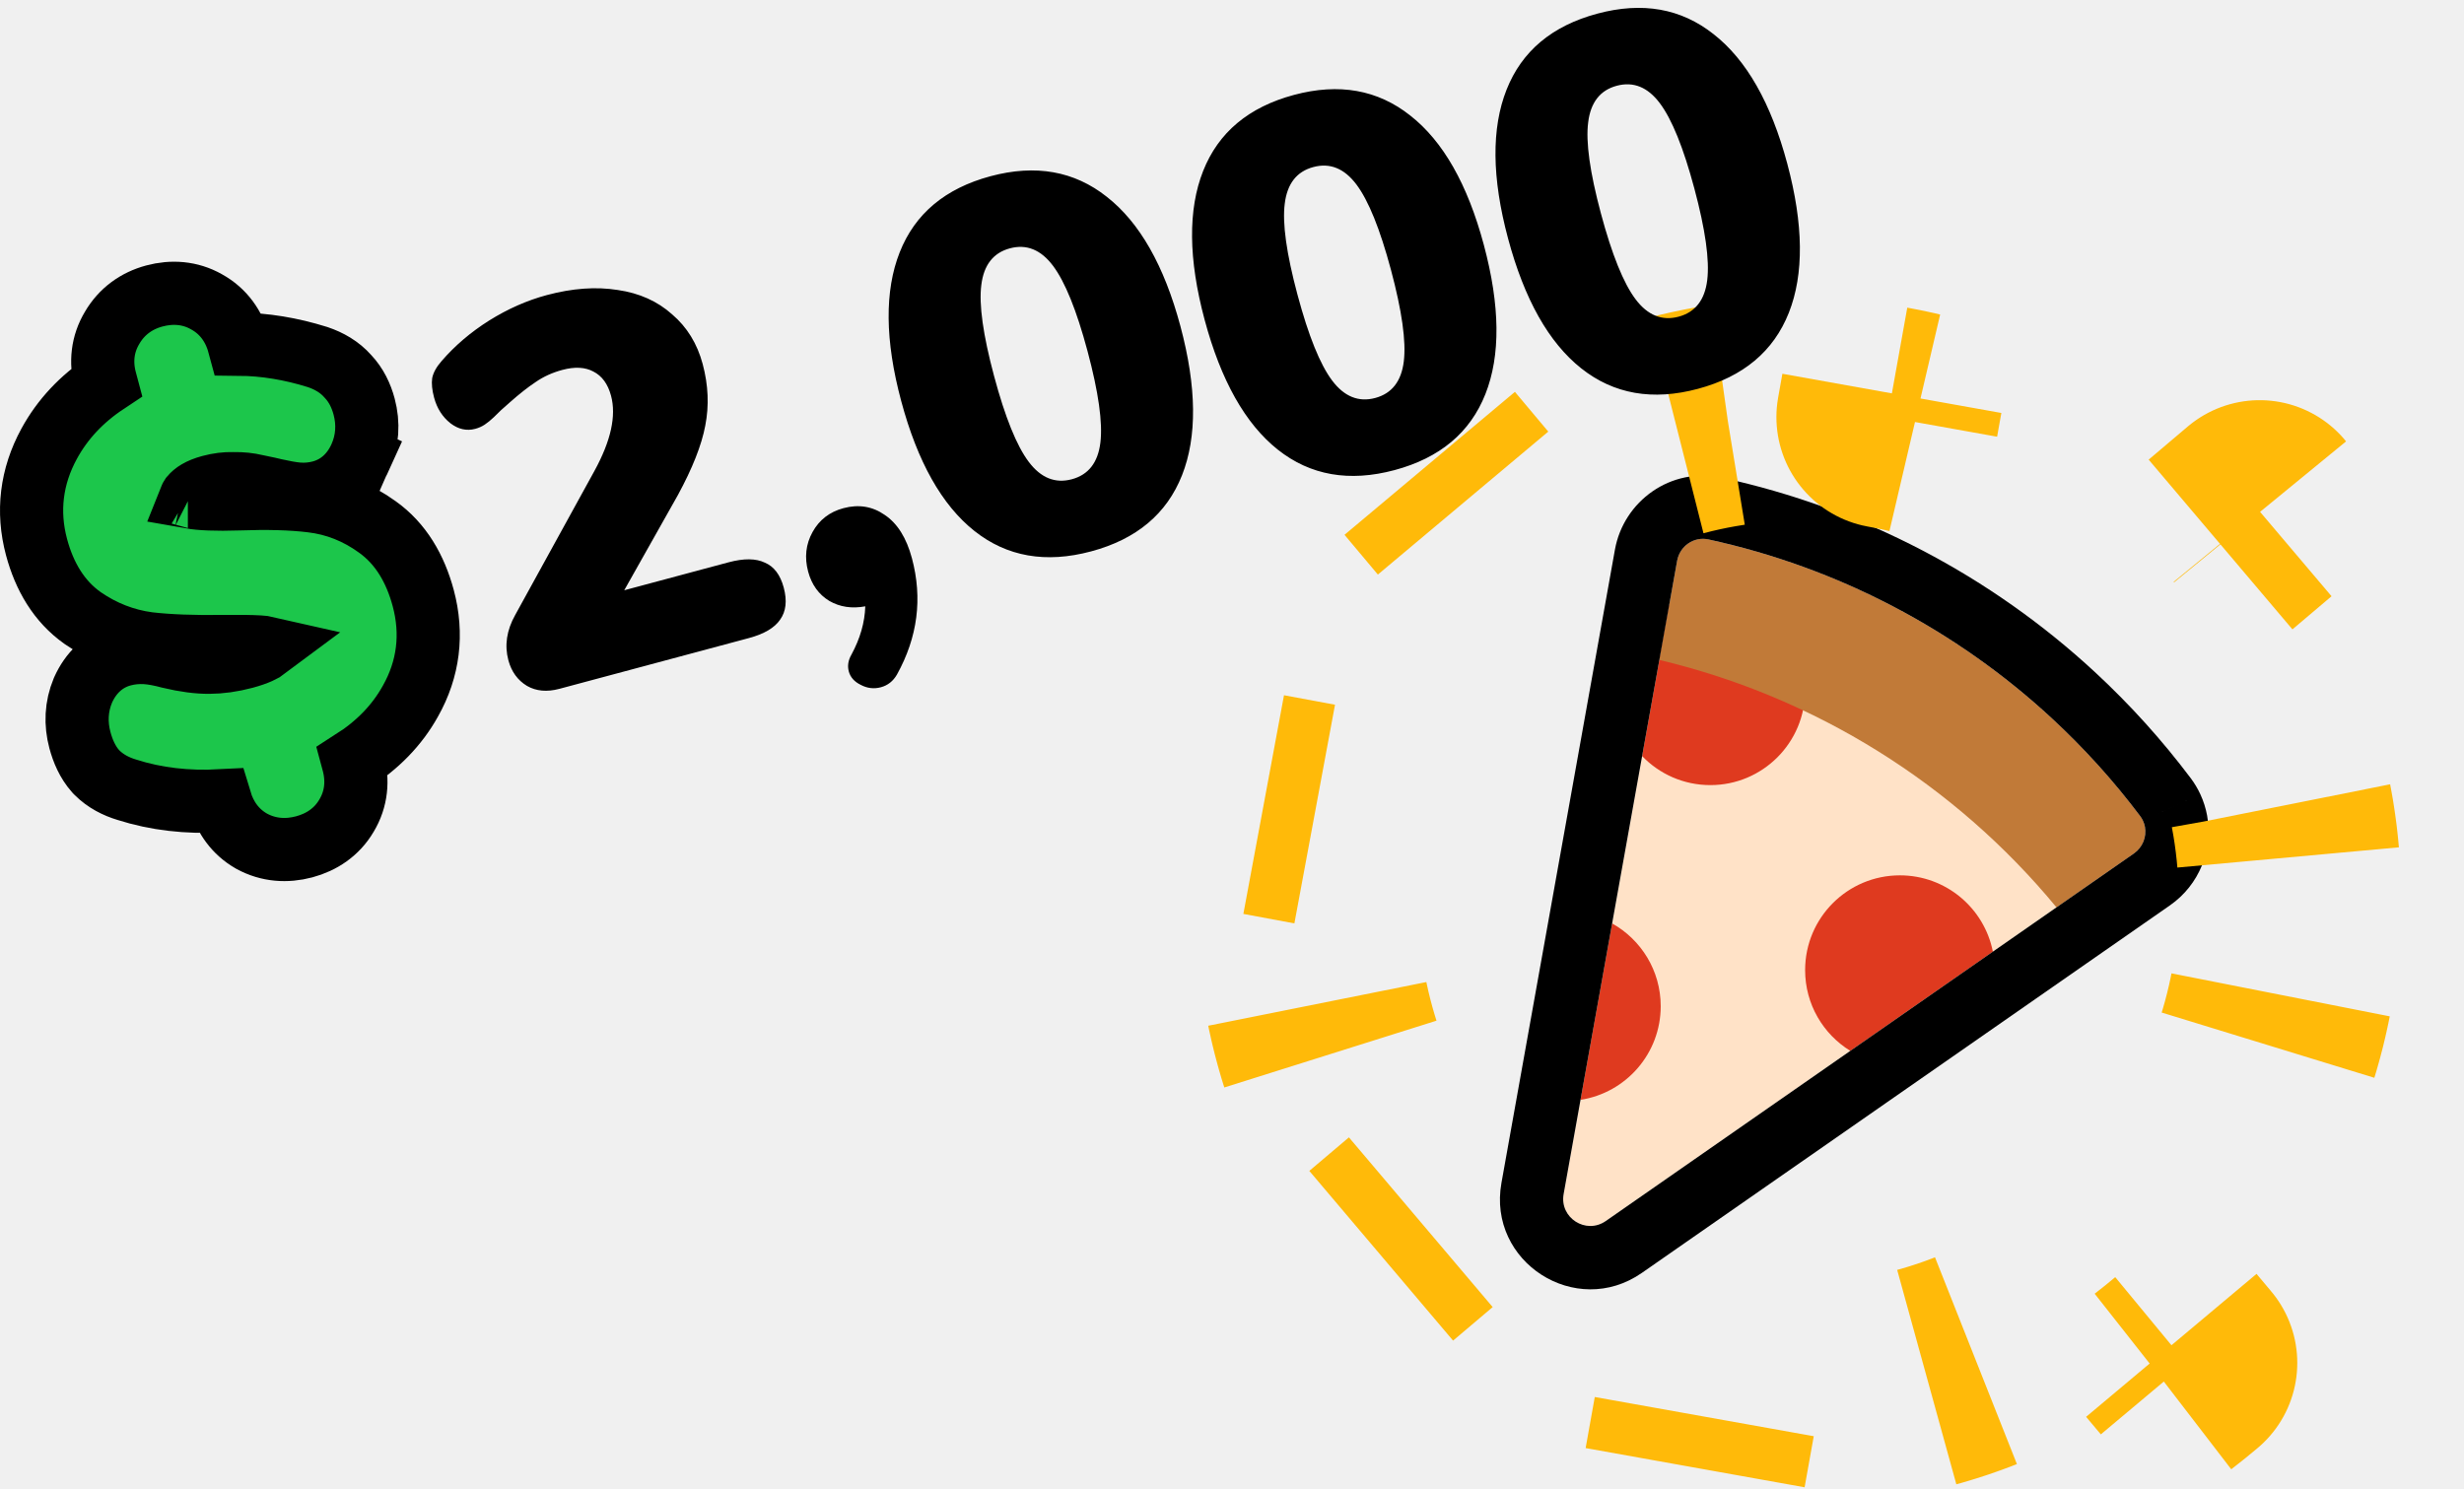
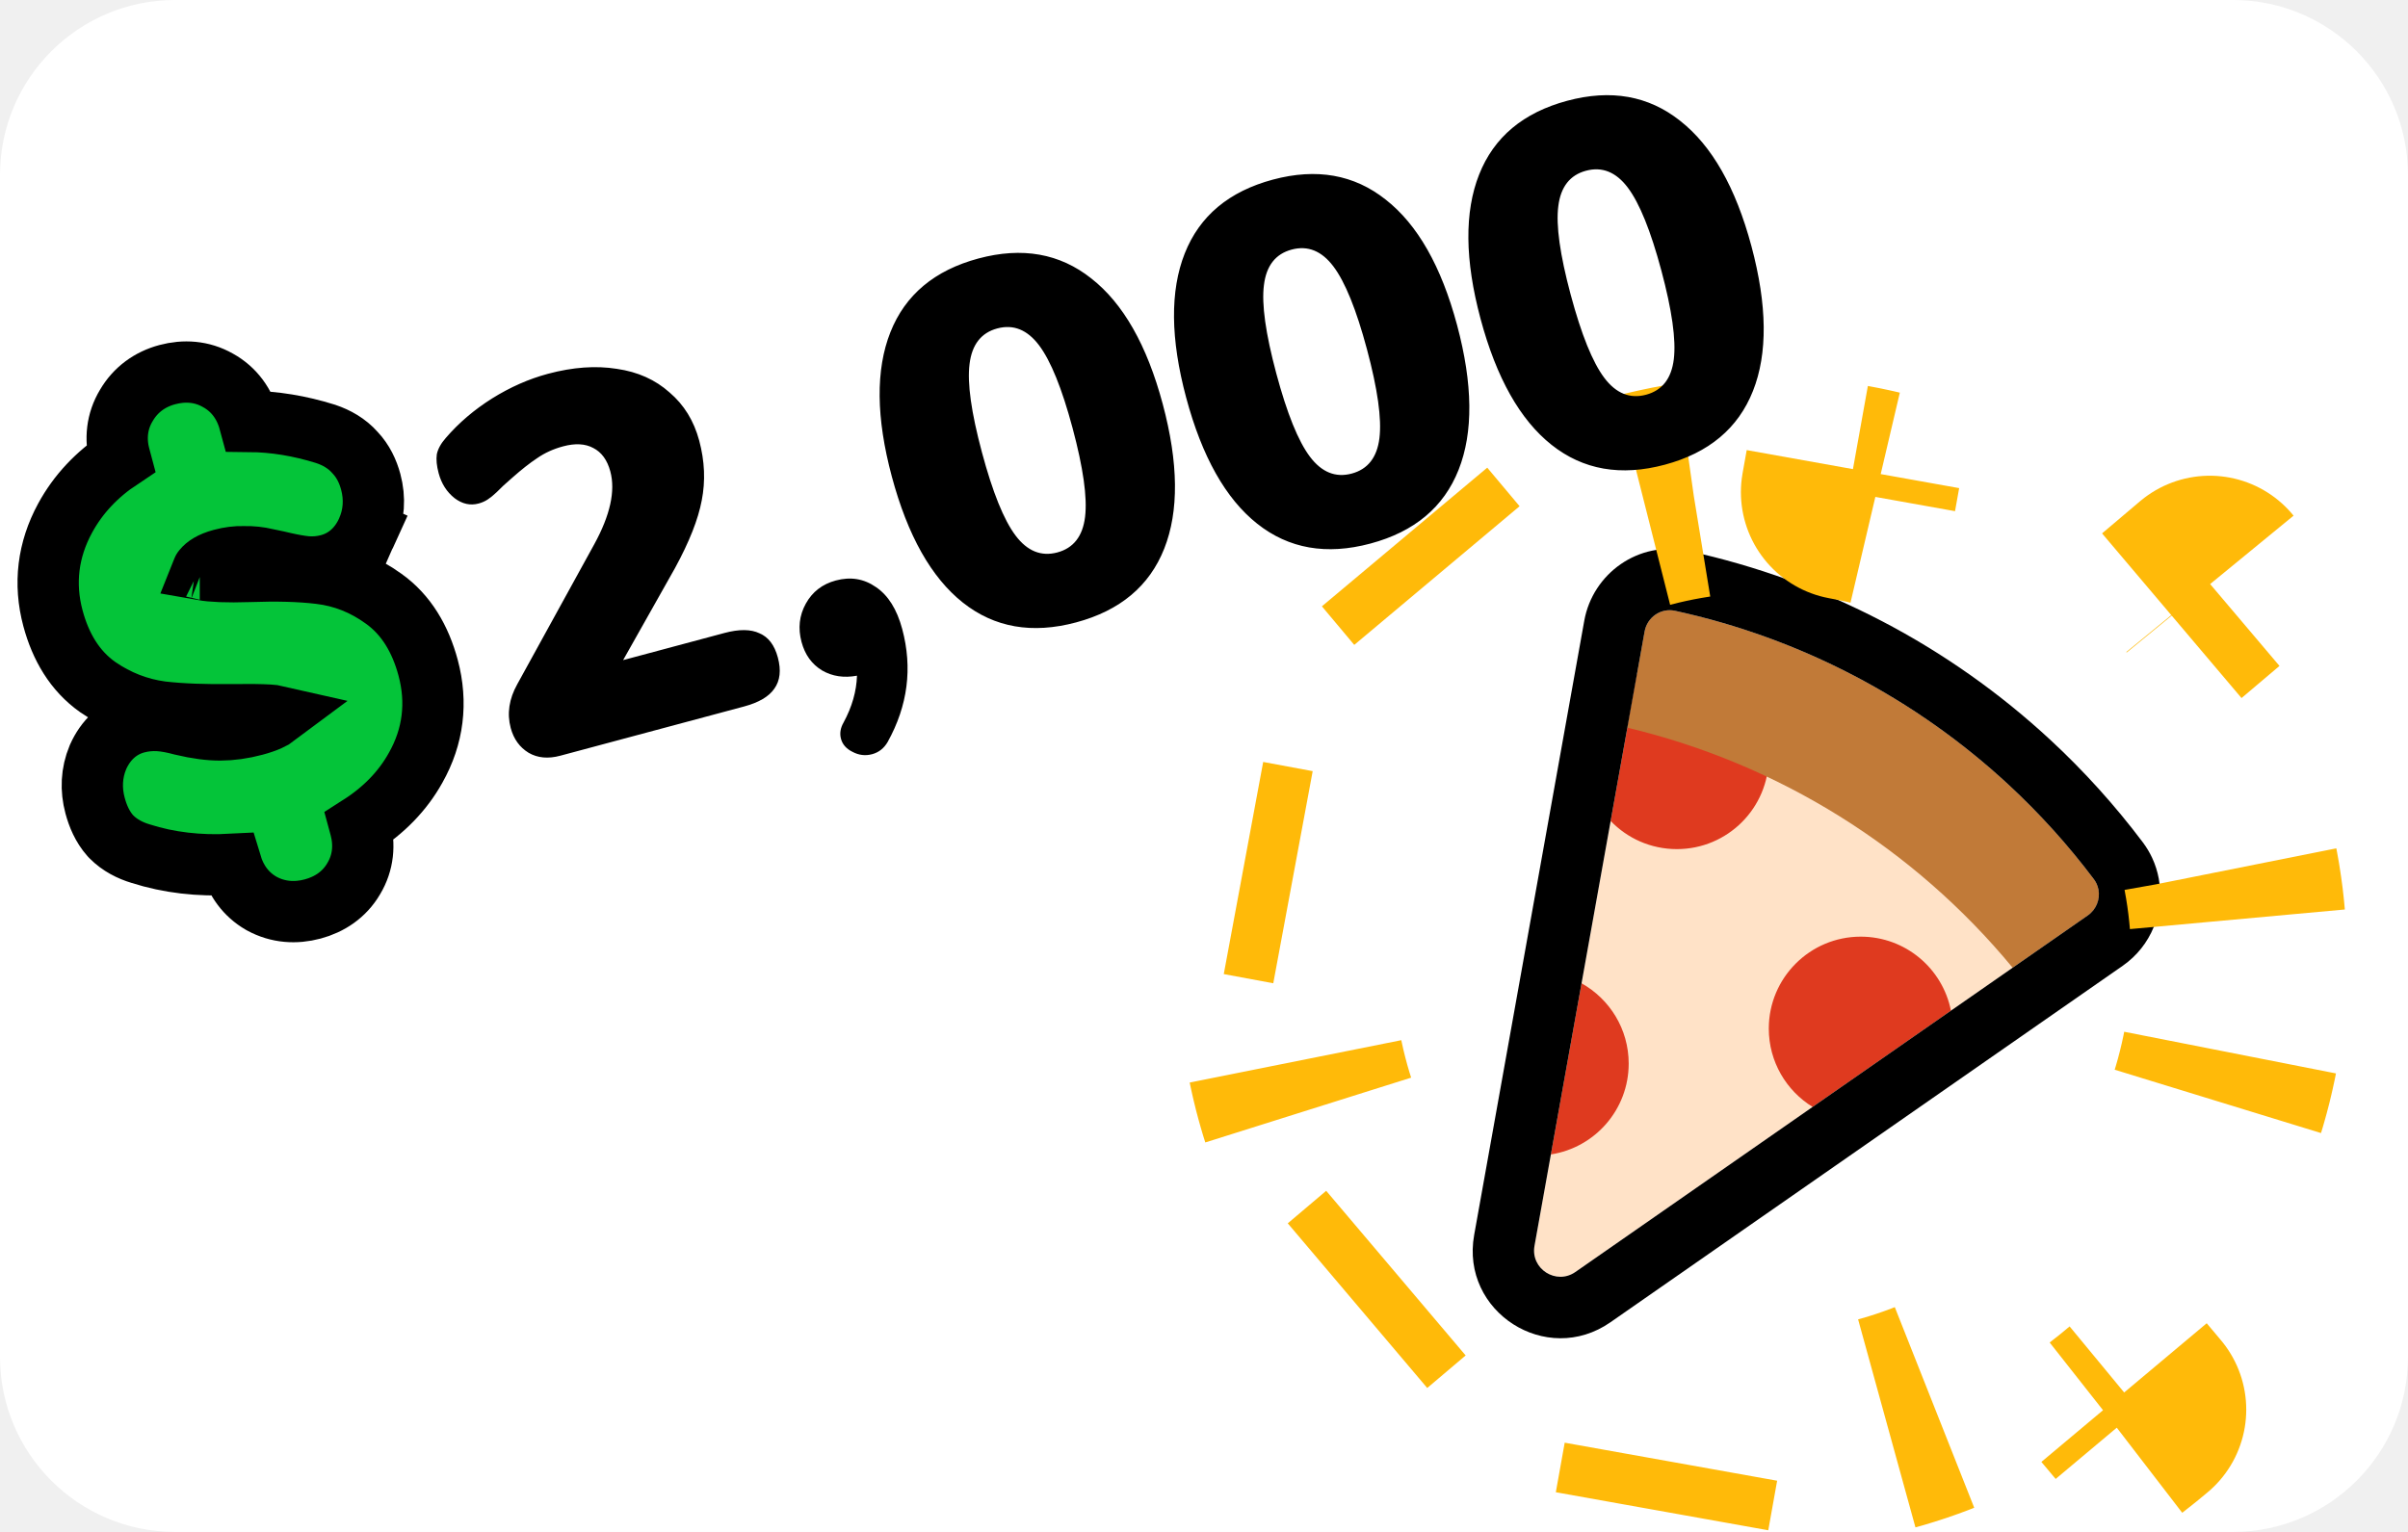
- <svg xmlns="http://www.w3.org/2000/svg" width="273" height="165" viewBox="0 0 273 165" fill="none">
-   <path d="M185.818 62.145C186.11 60.514 187.671 59.423 189.29 59.775C208.394 63.928 225.374 74.812 237.125 90.436C238.121 91.76 237.781 93.634 236.422 94.581L177.91 135.309C175.717 136.836 172.772 134.949 173.243 132.318L185.818 62.145Z" fill="#FFE2C7" />
-   <path fill-rule="evenodd" clip-rule="evenodd" d="M181.94 83.786L184.941 67.039C186.32 66.373 187.866 66 189.5 66C195.299 66 200 70.701 200 76.5C200 82.299 195.299 87 189.5 87C186.531 87 183.85 85.768 181.94 83.786ZM175.114 121.877L178.617 102.329C181.829 104.125 184 107.559 184 111.5C184 116.75 180.147 121.1 175.114 121.877ZM220.801 105.454L205.005 116.449C202.002 114.601 200 111.285 200 107.5C200 101.701 204.701 97 210.5 97C215.599 97 219.849 100.634 220.801 105.454Z" fill="#DF3A1F" />
-   <path fill-rule="evenodd" clip-rule="evenodd" d="M189.29 59.775C187.671 59.423 186.11 60.514 185.818 62.145L183.849 73.13C201.124 77.242 216.57 86.881 227.849 100.548L236.421 94.581C237.781 93.634 238.12 91.76 237.125 90.436C225.373 74.812 208.393 63.928 189.29 59.775Z" fill="#C17A38" />
-   <mask id="path-4-outside-1" maskUnits="userSpaceOnUse" x="165.193" y="51.709" width="80" height="92" fill="black">
-     <rect fill="white" x="165.193" y="51.709" width="80" height="92" />
-     <path fill-rule="evenodd" clip-rule="evenodd" d="M185.818 62.145C186.11 60.514 187.671 59.423 189.29 59.775C203.618 62.89 216.751 69.791 227.379 79.638C230.922 82.92 234.187 86.53 237.125 90.436C237.125 90.436 237.125 90.436 237.125 90.436C237.249 90.602 237.353 90.776 237.436 90.956C237.538 91.175 237.609 91.402 237.652 91.633C237.854 92.728 237.404 93.897 236.422 94.581L220.801 105.454L205.005 116.449L177.91 135.309C175.717 136.836 172.772 134.949 173.243 132.318L175.114 121.877L178.617 102.329L181.94 83.786L183.849 73.13C183.849 73.13 183.849 73.13 183.849 73.13L185.818 62.145Z" />
-   </mask>
-   <path d="M189.29 59.775L187.803 66.615H187.803L189.29 59.775ZM185.818 62.145L192.708 63.379V63.379L185.818 62.145ZM227.379 79.638L232.137 74.503L227.379 79.638ZM237.125 90.436L242.843 86.399L242.782 86.313L242.719 86.228L237.125 90.436ZM237.125 90.436L231.406 94.473L231.467 94.559L231.53 94.644L237.125 90.436ZM237.436 90.956L243.786 88.011L243.786 88.01L237.436 90.956ZM237.652 91.633L230.768 92.903L230.768 92.903L237.652 91.633ZM236.422 94.581L232.422 88.836L232.422 88.836L236.422 94.581ZM220.801 105.454L224.8 111.199L224.8 111.199L220.801 105.454ZM205.005 116.449L209.004 122.194H209.004L205.005 116.449ZM177.91 135.309L173.911 129.564L173.911 129.564L177.91 135.309ZM173.243 132.318L166.353 131.083L166.353 131.083L173.243 132.318ZM175.114 121.877L182.005 123.111L182.005 123.111L175.114 121.877ZM178.617 102.329L185.507 103.564L178.617 102.329ZM181.94 83.786L175.05 82.552L181.94 83.786ZM183.849 73.13L190.74 74.365L191.918 67.786L185.401 66.304L183.849 73.13ZM183.849 73.13L176.959 71.895L175.78 78.475L182.298 79.956L183.849 73.13ZM190.777 52.935C185.118 51.705 179.889 55.541 178.927 60.91L192.708 63.379C192.33 65.486 190.224 67.142 187.803 66.615L190.777 52.935ZM232.137 74.503C220.596 63.811 206.335 56.317 190.777 52.935L187.803 66.615C200.9 69.463 212.906 75.771 222.622 84.773L232.137 74.503ZM242.719 86.228C239.529 81.987 235.984 78.067 232.137 74.503L222.622 84.773C225.861 87.773 228.845 91.073 231.53 94.644L242.719 86.228ZM242.843 86.399C242.817 86.362 242.794 86.33 242.774 86.303C242.754 86.276 242.738 86.253 242.725 86.236C242.712 86.219 242.701 86.205 242.695 86.197C242.692 86.193 242.689 86.189 242.688 86.187C242.687 86.186 242.686 86.185 242.686 86.185C242.686 86.184 242.685 86.184 242.685 86.184C242.685 86.184 242.685 86.184 242.685 86.184C242.685 86.184 242.685 86.184 242.685 86.184C242.685 86.184 242.685 86.184 242.685 86.184C242.685 86.184 242.685 86.184 242.685 86.184C242.685 86.184 242.686 86.185 242.688 86.187C242.689 86.189 242.692 86.193 242.695 86.197C242.701 86.205 242.712 86.219 242.725 86.236C242.738 86.253 242.754 86.276 242.774 86.303C242.794 86.33 242.817 86.362 242.843 86.399L231.406 94.473C231.432 94.51 231.456 94.543 231.475 94.569C231.495 94.596 231.512 94.619 231.525 94.636C231.537 94.653 231.548 94.667 231.554 94.675C231.557 94.68 231.56 94.683 231.562 94.685C231.562 94.686 231.563 94.687 231.563 94.688C231.564 94.688 231.564 94.688 231.564 94.688C231.564 94.688 231.564 94.688 231.564 94.688C231.564 94.688 231.564 94.688 231.564 94.688C231.564 94.688 231.564 94.688 231.564 94.688C231.564 94.688 231.564 94.688 231.564 94.688C231.564 94.689 231.563 94.687 231.562 94.685C231.56 94.683 231.557 94.68 231.554 94.675C231.548 94.667 231.537 94.653 231.525 94.636C231.512 94.619 231.495 94.596 231.475 94.569C231.456 94.543 231.432 94.51 231.406 94.473L242.843 86.399ZM243.786 88.01C243.497 87.386 243.14 86.789 242.719 86.229L231.53 94.644C231.358 94.415 231.208 94.165 231.086 93.901L243.786 88.01ZM244.536 90.363C244.388 89.563 244.139 88.772 243.786 88.011L231.086 93.9C230.936 93.578 230.83 93.242 230.768 92.903L244.536 90.363ZM240.421 100.326C243.682 98.055 245.231 94.131 244.536 90.363L230.768 92.903C230.477 91.325 231.126 89.738 232.422 88.836L240.421 100.326ZM224.8 111.199L240.421 100.326L232.422 88.836L216.802 99.709L224.8 111.199ZM209.004 122.194L224.8 111.199L216.802 99.709L201.006 110.704L209.004 122.194ZM181.909 141.055L209.004 122.194L201.006 110.704L173.911 129.564L181.909 141.055ZM166.353 131.083C164.782 139.853 174.597 146.144 181.909 141.055L173.911 129.564C176.836 127.528 180.762 130.045 180.134 133.553L166.353 131.083ZM168.224 120.642L166.353 131.083L180.134 133.553L182.005 123.111L168.224 120.642ZM171.727 101.094L168.224 120.642L182.005 123.111L185.507 103.564L171.727 101.094ZM175.05 82.552L171.727 101.094L185.507 103.564L188.83 85.021L175.05 82.552ZM176.959 71.895L175.05 82.552L188.83 85.021L190.74 74.365L176.959 71.895ZM182.298 79.956C182.268 79.949 182.244 79.944 182.23 79.94C182.222 79.938 182.216 79.937 182.212 79.936C182.209 79.935 182.206 79.935 182.207 79.935C182.207 79.935 182.207 79.935 182.207 79.935C182.207 79.935 182.207 79.935 182.207 79.935C182.207 79.935 182.207 79.935 182.207 79.935C182.207 79.935 182.207 79.935 182.207 79.935C182.207 79.935 182.207 79.935 182.207 79.935C182.207 79.935 182.208 79.935 182.208 79.935C182.209 79.935 182.211 79.936 182.212 79.936C182.216 79.937 182.222 79.939 182.23 79.94C182.244 79.944 182.268 79.949 182.298 79.956L185.401 66.304C185.43 66.311 185.454 66.317 185.469 66.32C185.476 66.322 185.482 66.323 185.486 66.324C185.489 66.325 185.492 66.326 185.492 66.326C185.492 66.326 185.492 66.326 185.492 66.326C185.492 66.326 185.492 66.326 185.492 66.326C185.492 66.326 185.492 66.326 185.492 66.326C185.492 66.326 185.492 66.326 185.492 66.326C185.492 66.326 185.491 66.326 185.491 66.326C185.491 66.325 185.491 66.325 185.49 66.325C185.489 66.325 185.488 66.325 185.486 66.324C185.482 66.323 185.476 66.322 185.469 66.32C185.454 66.317 185.43 66.311 185.4 66.304L182.298 79.956ZM178.927 60.91L176.959 71.895L190.739 74.365L192.708 63.379L178.927 60.91Z" fill="black" mask="url(#path-4-outside-1)" />
-   <path d="M239.704 153.044C240.556 152.389 241.39 151.717 242.204 151.028L234.285 141.589C244.285 133.129 250.554 121.758 252.79 109.692L264.881 111.938C265.274 109.822 265.564 107.689 265.753 105.546L253.501 104.473C254.579 92.221 251.56 79.59 244.14 68.817L254.259 61.787C253.653 60.907 253.023 60.038 252.37 59.18C251.717 58.323 251.047 57.485 250.36 56.667L240.954 64.633C232.544 54.621 221.197 48.386 209.14 46.222L211.316 34.067C209.208 33.689 207.081 33.412 204.946 33.238L203.938 45.545C191.757 44.553 179.187 47.65 168.438 55.127L161.44 44.98C160.566 45.589 159.701 46.22 158.849 46.875C157.996 47.53 157.162 48.202 156.348 48.891L164.267 58.33C154.267 66.79 147.998 78.161 145.762 90.227L133.671 87.981C133.279 90.097 132.988 92.23 132.799 94.373L145.051 95.446C143.973 107.698 146.992 120.329 154.412 131.102L144.293 138.132C144.899 139.012 145.529 139.881 146.182 140.739C146.835 141.596 147.505 142.434 148.192 143.252L157.598 135.286C166.008 145.298 177.356 151.533 189.413 153.696L187.236 165.852C189.344 166.23 191.471 166.507 193.606 166.681L194.615 154.374C206.796 155.366 219.366 152.269 230.114 144.792L237.112 154.939C237.987 154.331 238.851 153.699 239.704 153.044Z" stroke="#FFBA09" stroke-width="24.647" stroke-linejoin="round" stroke-dasharray="5.75 41.08" />
-   <path d="M27.823 93.183L27.862 93.206L27.901 93.227C29.751 94.233 31.766 94.359 33.705 93.84C35.627 93.324 37.319 92.214 38.39 90.385C39.505 88.537 39.671 86.482 39.142 84.507L39.091 84.319C41.806 82.585 43.976 80.391 45.472 77.695C47.486 74.128 47.958 70.254 46.893 66.282C46.018 63.017 44.405 60.232 41.797 58.383C39.607 56.797 37.167 55.818 34.518 55.509C32.275 55.234 29.576 55.169 26.468 55.281C23.878 55.369 22.164 55.276 21.163 55.099C21.164 55.097 21.165 55.096 21.166 55.095L21.194 55.063L21.221 55.031C21.501 54.69 22.078 54.243 23.314 53.912C24.21 53.672 25.026 53.577 25.775 53.596L25.85 53.598L25.926 53.597C26.794 53.582 27.599 53.671 28.352 53.85L28.407 53.864L28.463 53.875C29.53 54.093 30.106 54.221 30.303 54.273L30.366 54.29L30.428 54.304C31.377 54.517 32.255 54.683 32.962 54.745L32.962 54.745C33.841 54.822 34.712 54.741 35.556 54.515C37.681 53.945 39.109 52.45 39.916 50.661L36.726 49.222L39.916 50.661C40.732 48.854 40.845 46.932 40.341 45.048C40.025 43.87 39.476 42.684 38.547 41.704C37.617 40.646 36.426 39.987 35.228 39.582L35.189 39.568L35.15 39.556C32.233 38.646 29.336 38.166 26.472 38.142C25.94 36.175 24.771 34.486 22.887 33.447C21.045 32.399 19.024 32.283 17.102 32.798C15.13 33.326 13.489 34.504 12.432 36.311C11.334 38.129 11.136 40.158 11.665 42.131L11.742 42.419C9.063 44.196 6.925 46.446 5.432 49.196C3.471 52.806 2.99 56.679 4.048 60.628C4.918 63.876 6.538 66.641 9.15 68.483L9.167 68.495L9.184 68.507C11.383 70.019 13.805 70.972 16.416 71.321L16.447 71.325L16.478 71.329C18.715 71.588 21.43 71.685 24.583 71.642C26.484 71.619 27.846 71.639 28.72 71.692L28.741 71.693L28.762 71.694C29.09 71.71 29.356 71.749 29.57 71.798C29.225 72.058 28.494 72.457 27.09 72.833C25.705 73.204 24.4 73.382 23.168 73.387C21.966 73.393 20.521 73.215 18.809 72.804C17.894 72.559 16.975 72.367 16.14 72.317C15.284 72.266 14.426 72.344 13.583 72.57C11.458 73.139 10.03 74.634 9.223 76.423L9.203 76.467L9.184 76.512C8.435 78.303 8.364 80.185 8.856 82.021C9.172 83.2 9.689 84.44 10.59 85.457L10.655 85.529L10.723 85.598C11.686 86.57 12.87 87.16 14.055 87.516C17.287 88.55 20.749 88.941 24.406 88.746C24.955 90.569 26.058 92.164 27.823 93.183ZM20.814 55.016C20.814 55.016 20.815 55.016 20.817 55.017C20.814 55.016 20.814 55.016 20.814 55.016Z" fill="#1CC64B" stroke="black" stroke-width="7" />
-   <path d="M80.721 62.312C82.408 61.86 83.746 61.871 84.736 62.345C85.754 62.771 86.453 63.693 86.833 65.112C87.224 66.568 87.089 67.755 86.431 68.671C85.811 69.576 84.657 70.255 82.971 70.707L61.981 76.331C60.601 76.701 59.401 76.591 58.38 76.002C57.349 75.374 56.664 74.428 56.325 73.163C55.883 71.514 56.134 69.845 57.078 68.154L65.864 52.179C67.685 48.855 68.298 46.082 67.702 43.859C67.353 42.555 66.703 41.661 65.751 41.176C64.838 40.682 63.691 40.619 62.311 40.989C61.199 41.287 60.21 41.737 59.344 42.339C58.507 42.892 57.556 43.639 56.494 44.581L55.498 45.465C55.365 45.582 55.105 45.837 54.717 46.229C54.356 46.572 54.019 46.847 53.705 47.054C53.391 47.262 53.042 47.417 52.659 47.52C51.7 47.776 50.782 47.571 49.905 46.902C49.017 46.195 48.413 45.247 48.095 44.058C47.869 43.215 47.799 42.494 47.885 41.896C48.01 41.287 48.355 40.66 48.922 40.016C50.395 38.306 52.151 36.808 54.19 35.522C56.267 34.226 58.398 33.285 60.583 32.7C63.42 31.94 66.04 31.751 68.444 32.135C70.837 32.479 72.845 33.379 74.468 34.835C76.118 36.241 77.247 38.076 77.853 40.337C78.48 42.676 78.576 44.951 78.141 47.163C77.735 49.327 76.719 51.9 75.094 54.883L69.162 65.409L80.721 62.312ZM93.448 56.313C95.135 55.861 96.661 56.109 98.024 57.059C99.427 57.998 100.431 59.599 101.037 61.86C102.228 66.307 101.675 70.606 99.376 74.755C98.955 75.484 98.361 75.952 97.595 76.157C96.828 76.362 96.085 76.274 95.366 75.891C94.658 75.547 94.216 75.049 94.041 74.397C93.877 73.784 93.977 73.161 94.342 72.529C95.304 70.751 95.813 68.971 95.87 67.189C94.382 67.465 93.055 67.266 91.888 66.592C90.712 65.88 89.928 64.796 89.538 63.339C89.117 61.767 89.28 60.306 90.027 58.955C90.775 57.605 91.915 56.724 93.448 56.313ZM120.892 61.101C115.87 62.447 111.559 61.691 107.958 58.835C104.358 55.978 101.654 51.176 99.846 44.429C98.048 37.72 97.994 32.229 99.684 27.955C101.374 23.681 104.73 20.871 109.752 19.525C114.736 18.19 119.028 18.95 122.628 21.807C126.267 24.653 128.986 29.431 130.783 36.139C132.591 42.887 132.65 48.397 130.96 52.671C129.27 56.945 125.914 59.755 120.892 61.101ZM118.751 53.108C120.591 52.615 121.646 51.264 121.917 49.054C122.188 46.845 121.712 43.46 120.49 38.898C119.278 34.374 118.002 31.223 116.663 29.445C115.324 27.668 113.734 27.025 111.894 27.518C110.054 28.011 108.998 29.363 108.727 31.572C108.446 33.743 108.917 37.109 110.139 41.671C111.361 46.233 112.642 49.403 113.982 51.181C115.321 52.959 116.91 53.601 118.751 53.108ZM154.51 52.093C149.488 53.439 145.177 52.683 141.576 49.827C137.976 46.97 135.271 42.169 133.463 35.421C131.666 28.712 131.612 23.221 133.302 18.947C134.992 14.673 138.348 11.863 143.37 10.517C148.354 9.182 152.646 9.943 156.246 12.799C159.885 15.645 162.603 20.423 164.401 27.132C166.209 33.879 166.268 39.389 164.578 43.663C162.888 47.938 159.532 50.747 154.51 52.093ZM152.368 44.1C154.208 43.607 155.264 42.256 155.535 40.047C155.806 37.837 155.33 34.452 154.108 29.89C152.895 25.366 151.62 22.215 150.281 20.438C148.941 18.66 147.352 18.017 145.512 18.511C143.671 19.003 142.616 20.355 142.345 22.564C142.064 24.735 142.534 28.101 143.757 32.663C144.979 37.225 146.26 40.395 147.599 42.173C148.938 43.951 150.528 44.593 152.368 44.1ZM188.128 43.085C183.106 44.431 178.794 43.675 175.194 40.819C171.593 37.962 168.889 33.161 167.081 26.413C165.284 19.705 165.23 14.213 166.92 9.939C168.609 5.665 171.965 2.855 176.987 1.51C181.971 0.174 186.263 0.935 189.864 3.791C193.503 6.637 196.221 11.415 198.019 18.124C199.826 24.871 199.886 30.382 198.196 34.656C196.506 38.93 193.15 41.74 188.128 43.085ZM185.986 35.092C187.826 34.599 188.882 33.248 189.153 31.039C189.423 28.829 188.948 25.444 187.725 20.882C186.513 16.358 185.237 13.207 183.898 11.43C182.559 9.652 180.969 9.01 179.129 9.503C177.289 9.996 176.234 11.347 175.963 13.556C175.681 15.727 176.152 19.093 177.374 23.655C178.597 28.217 179.878 31.387 181.217 33.165C182.556 34.943 184.146 35.585 185.986 35.092Z" fill="black" />
+ <svg xmlns="http://www.w3.org/2000/svg" width="275" height="175" viewBox="0 0 275 175" fill="none">
+   <g clip-path="url(#clip0)">
+     <path d="M0 20C0 8.954 8.954 0 20 0H255C266.046 0 275 8.954 275 20V155C275 166.046 266.046 175 255 175H20C8.954 175 0 166.046 0 155V20Z" fill="white" />
+     <path d="M187.818 72.145C188.11 70.514 189.671 69.423 191.29 69.775C210.394 73.928 227.374 84.812 239.125 100.436C240.121 101.76 239.782 103.634 238.422 104.581L179.91 145.309C177.717 146.836 174.772 144.949 175.244 142.318L187.818 72.145Z" fill="#FFE2C7" />
+     <path fill-rule="evenodd" clip-rule="evenodd" d="M183.941 93.786L186.942 77.039C188.321 76.373 189.867 76 191.501 76C197.3 76 202.001 80.701 202.001 86.5C202.001 92.299 197.3 97 191.501 97C188.532 97 185.85 95.768 183.941 93.786ZM177.115 131.877L180.618 112.329C183.83 114.125 186.001 117.559 186.001 121.5C186.001 126.75 182.148 131.1 177.115 131.877ZM222.802 115.454L207.006 126.449C204.003 124.601 202.001 121.285 202.001 117.5C202.001 111.701 206.702 107 212.501 107C217.6 107 221.85 110.634 222.802 115.454Z" fill="#DF3A1F" />
+     <path fill-rule="evenodd" clip-rule="evenodd" d="M191.29 69.775C189.671 69.423 188.11 70.514 187.818 72.145L185.85 83.13C203.124 87.242 218.57 96.881 229.849 110.548L238.422 104.581C239.782 103.634 240.121 101.76 239.125 100.436C227.374 84.812 210.394 73.928 191.29 69.775Z" fill="#C17A38" />
+     <mask id="path-5-outside-1" maskUnits="userSpaceOnUse" x="167.193" y="61.709" width="80" height="92" fill="black">
+       <rect fill="white" x="167.193" y="61.709" width="80" height="92" />
+       <path fill-rule="evenodd" clip-rule="evenodd" d="M187.818 72.145C188.11 70.514 189.671 69.423 191.29 69.775C205.618 72.89 218.751 79.791 229.38 89.638C232.922 92.92 236.187 96.53 239.125 100.436C239.125 100.436 239.125 100.436 239.125 100.436C239.249 100.602 239.353 100.776 239.436 100.956C239.538 101.175 239.609 101.402 239.652 101.633C239.854 102.728 239.405 103.897 238.422 104.581L222.801 115.454L207.005 126.449L179.91 145.309C177.717 146.836 174.772 144.949 175.244 142.318L177.115 131.877L180.617 112.329L183.94 93.786L185.849 83.13C185.849 83.13 185.849 83.13 185.849 83.13L187.818 72.145Z" />
+     </mask>
+     <path d="M191.29 69.775L189.803 76.615H189.803L191.29 69.775ZM187.818 72.145L194.708 73.379V73.379L187.818 72.145ZM229.38 89.638L234.137 84.503L229.38 89.638ZM239.125 100.436L244.844 96.399L244.783 96.313L244.719 96.228L239.125 100.436ZM239.125 100.436L233.406 104.473L233.467 104.559L233.531 104.644L239.125 100.436ZM239.436 100.956L245.787 98.011L245.787 98.01L239.436 100.956ZM239.652 101.633L232.768 102.903L232.768 102.903L239.652 101.633ZM238.422 104.581L234.423 98.836L234.423 98.836L238.422 104.581ZM222.801 115.454L226.8 121.199L226.8 121.199L222.801 115.454ZM207.005 126.449L211.005 132.194H211.005L207.005 126.449ZM179.91 145.309L175.911 139.564L175.911 139.564L179.91 145.309ZM175.244 142.318L168.353 141.083L168.353 141.083L175.244 142.318ZM177.115 131.877L184.005 133.111L184.005 133.111L177.115 131.877ZM180.617 112.329L187.508 113.564L180.617 112.329ZM183.94 93.786L177.05 92.552L183.94 93.786ZM185.849 83.13L192.74 84.365L193.919 77.786L187.401 76.304L185.849 83.13ZM185.849 83.13L178.959 81.895L177.78 88.475L184.298 89.956L185.849 83.13ZM192.777 62.935C187.118 61.705 181.89 65.541 180.928 70.91L194.708 73.379C194.331 75.486 192.224 77.142 189.803 76.615L192.777 62.935ZM234.137 84.503C222.596 73.811 208.336 66.317 192.777 62.935L189.803 76.615C202.9 79.463 214.906 85.771 224.622 94.773L234.137 84.503ZM244.719 96.228C241.529 91.987 237.984 88.067 234.137 84.503L224.622 94.773C227.861 97.773 230.845 101.073 233.531 104.644L244.719 96.228ZM244.844 96.399C244.817 96.362 244.794 96.33 244.774 96.303C244.755 96.276 244.738 96.253 244.725 96.236C244.712 96.219 244.702 96.205 244.695 96.197C244.692 96.193 244.689 96.189 244.688 96.187C244.687 96.186 244.686 96.185 244.686 96.185C244.686 96.184 244.686 96.184 244.686 96.184C244.685 96.184 244.685 96.184 244.685 96.184C244.685 96.184 244.685 96.184 244.685 96.184C244.685 96.184 244.685 96.184 244.685 96.184C244.685 96.184 244.685 96.184 244.685 96.184C244.685 96.184 244.686 96.185 244.688 96.187C244.689 96.189 244.692 96.193 244.695 96.197C244.701 96.205 244.712 96.219 244.725 96.236C244.738 96.253 244.755 96.276 244.774 96.303C244.794 96.33 244.817 96.362 244.844 96.399L233.406 104.473C233.432 104.51 233.456 104.543 233.475 104.569C233.495 104.596 233.512 104.619 233.525 104.636C233.538 104.653 233.548 104.667 233.554 104.675C233.558 104.68 233.56 104.683 233.562 104.685C233.563 104.686 233.563 104.687 233.564 104.687C233.564 104.688 233.564 104.688 233.564 104.688C233.564 104.688 233.564 104.688 233.564 104.688C233.564 104.688 233.564 104.688 233.564 104.688C233.564 104.688 233.564 104.688 233.564 104.688C233.564 104.688 233.564 104.688 233.564 104.688C233.565 104.689 233.563 104.687 233.562 104.685C233.56 104.683 233.558 104.68 233.554 104.675C233.548 104.667 233.538 104.653 233.525 104.636C233.512 104.619 233.495 104.596 233.475 104.569C233.456 104.543 233.432 104.51 233.406 104.473L244.844 96.399ZM245.787 98.01C245.497 97.386 245.141 96.789 244.719 96.229L233.531 104.644C233.358 104.414 233.209 104.165 233.086 103.901L245.787 98.01ZM246.536 100.363C246.388 99.563 246.14 98.772 245.787 98.011L233.086 103.9C232.936 103.578 232.831 103.242 232.768 102.903L246.536 100.363ZM242.421 110.326C245.683 108.056 247.231 104.131 246.536 100.363L232.768 102.903C232.477 101.325 233.126 99.738 234.423 98.836L242.421 110.326ZM226.8 121.199L242.421 110.326L234.423 98.836L218.802 109.709L226.8 121.199ZM211.005 132.194L226.8 121.199L218.802 109.709L203.006 120.704L211.005 132.194ZM183.91 151.055L211.005 132.194L203.006 120.704L175.911 139.564L183.91 151.055ZM168.353 141.083C166.782 149.853 176.598 156.144 183.91 151.055L175.911 139.564C178.836 137.528 182.762 140.045 182.134 143.553L168.353 141.083ZM170.224 130.642L168.353 141.083L182.134 143.553L184.005 133.111L170.224 130.642ZM173.727 111.094L170.224 130.642L184.005 133.111L187.508 113.564L173.727 111.094ZM177.05 92.552L173.727 111.094L187.508 113.564L190.83 95.021L177.05 92.552ZM178.959 81.895L177.05 92.552L190.83 95.021L192.74 84.365L178.959 81.895ZM184.298 89.956C184.268 89.949 184.244 89.944 184.23 89.94C184.222 89.938 184.216 89.937 184.213 89.936C184.209 89.935 184.206 89.935 184.207 89.935C184.207 89.935 184.207 89.935 184.207 89.935C184.207 89.935 184.207 89.935 184.207 89.935C184.207 89.935 184.207 89.935 184.207 89.935C184.207 89.935 184.207 89.935 184.207 89.935C184.207 89.935 184.207 89.935 184.207 89.935C184.208 89.935 184.208 89.935 184.208 89.935C184.209 89.935 184.211 89.936 184.213 89.936C184.216 89.937 184.222 89.939 184.23 89.94C184.245 89.944 184.269 89.949 184.298 89.956L187.401 76.304C187.43 76.311 187.454 76.317 187.469 76.32C187.477 76.322 187.483 76.323 187.486 76.324C187.49 76.325 187.492 76.326 187.492 76.326C187.492 76.326 187.492 76.326 187.492 76.326C187.492 76.326 187.492 76.326 187.492 76.326C187.492 76.326 187.492 76.326 187.492 76.326C187.492 76.326 187.492 76.326 187.492 76.326C187.492 76.326 187.492 76.326 187.492 76.326C187.491 76.325 187.491 76.325 187.49 76.325C187.49 76.325 187.488 76.325 187.486 76.324C187.483 76.323 187.476 76.322 187.469 76.32C187.454 76.317 187.43 76.311 187.401 76.304L184.298 89.956ZM180.928 70.91L178.959 81.895L192.74 84.365L194.708 73.379L180.928 70.91Z" fill="black" mask="url(#path-5-outside-1)" />
+     <path d="M241.703 163.044C242.555 162.389 243.389 161.717 244.203 161.028L236.284 151.589C246.284 143.129 252.553 131.758 254.789 119.692L266.88 121.938C267.273 119.822 267.563 117.689 267.752 115.546L255.5 114.473C256.579 102.221 253.559 89.59 246.139 78.817L256.258 71.787C255.652 70.907 255.022 70.038 254.369 69.18C253.716 68.323 253.046 67.485 252.359 66.668L242.953 74.633C234.543 64.621 223.196 58.386 211.139 56.222L213.315 44.067C211.207 43.689 209.081 43.412 206.945 43.238L205.937 55.545C193.756 54.553 181.186 57.65 170.437 65.127L163.439 54.98C162.565 55.589 161.7 56.22 160.848 56.875C159.995 57.53 159.161 58.202 158.347 58.891L166.266 68.33C156.266 76.79 149.997 88.161 147.761 100.227L135.67 97.981C135.278 100.097 134.987 102.23 134.798 104.373L147.05 105.446C145.972 117.698 148.991 130.329 156.411 141.102L146.292 148.132C146.898 149.012 147.528 149.881 148.181 150.739C148.834 151.596 149.504 152.434 150.191 153.252L159.597 145.286C168.007 155.298 179.355 161.533 191.412 163.696L189.235 175.852C191.344 176.23 193.47 176.507 195.605 176.681L196.614 164.374C208.795 165.366 221.365 162.269 232.113 154.792L239.111 164.939C239.986 164.331 240.85 163.699 241.703 163.044Z" stroke="#FFBA09" stroke-width="24.647" stroke-linejoin="round" stroke-dasharray="5.75 41.08" />
+     <path d="M29.823 103.183L29.862 103.205L29.901 103.227C31.751 104.233 33.766 104.359 35.705 103.839C37.627 103.324 39.319 102.214 40.39 100.385C41.505 98.537 41.671 96.482 41.142 94.507L41.091 94.319C43.806 92.585 45.976 90.391 47.472 87.695C49.486 84.128 49.958 80.254 48.893 76.282C48.018 73.017 46.405 70.232 43.797 68.383C41.607 66.797 39.167 65.818 36.518 65.509C34.275 65.234 31.576 65.169 28.468 65.281C25.878 65.369 24.164 65.276 23.163 65.099C23.164 65.097 23.165 65.096 23.166 65.095L23.194 65.063L23.221 65.031C23.501 64.69 24.078 64.243 25.314 63.912C26.21 63.672 27.026 63.577 27.775 63.596L27.85 63.598L27.926 63.597C28.794 63.582 29.599 63.671 30.352 63.85L30.407 63.864L30.463 63.875C31.53 64.094 32.106 64.221 32.303 64.273L32.365 64.29L32.428 64.304C33.377 64.517 34.255 64.683 34.962 64.745L34.962 64.745C35.841 64.822 36.712 64.741 37.556 64.515C39.681 63.945 41.109 62.45 41.916 60.661L38.726 59.222L41.916 60.661C42.732 58.854 42.845 56.932 42.341 55.048C42.025 53.87 41.476 52.684 40.547 51.704C39.617 50.646 38.426 49.987 37.228 49.582L37.189 49.568L37.15 49.556C34.233 48.646 31.336 48.166 28.472 48.142C27.94 46.175 26.771 44.486 24.887 43.447C23.045 42.399 21.024 42.283 19.102 42.798C17.13 43.326 15.489 44.504 14.432 46.311C13.334 48.129 13.136 50.158 13.665 52.131L13.742 52.419C11.063 54.196 8.925 56.446 7.432 59.196C5.471 62.806 4.99 66.679 6.048 70.628C6.918 73.876 8.538 76.641 11.15 78.483L11.167 78.495L11.184 78.507C13.383 80.019 15.805 80.972 18.416 81.321L18.447 81.325L18.478 81.329C20.715 81.588 23.43 81.685 26.583 81.642C28.484 81.619 29.846 81.639 30.72 81.692L30.741 81.693L30.762 81.694C31.09 81.71 31.356 81.749 31.57 81.798C31.225 82.058 30.494 82.457 29.09 82.833C27.705 83.204 26.4 83.382 25.168 83.387C23.966 83.393 22.521 83.215 20.809 82.804C19.894 82.559 18.975 82.367 18.14 82.317C17.284 82.266 16.426 82.344 15.583 82.57C13.458 83.139 12.03 84.634 11.223 86.423L11.203 86.467L11.184 86.512C10.435 88.303 10.364 90.185 10.856 92.021C11.172 93.2 11.689 94.44 12.59 95.457L12.655 95.529L12.723 95.598C13.686 96.57 14.87 97.16 16.055 97.516C19.287 98.55 22.749 98.941 26.406 98.746C26.955 100.569 28.058 102.164 29.823 103.183ZM22.814 65.016C22.814 65.016 22.815 65.016 22.817 65.017C22.814 65.016 22.814 65.016 22.814 65.016Z" fill="#04C439" stroke="black" stroke-width="7" />
+     <path d="M82.721 72.312C84.408 71.86 85.746 71.871 86.736 72.345C87.754 72.771 88.453 73.693 88.833 75.112C89.224 76.568 89.089 77.755 88.431 78.671C87.811 79.576 86.657 80.255 84.971 80.707L63.981 86.331C62.601 86.701 61.401 86.591 60.38 86.002C59.349 85.374 58.664 84.428 58.325 83.163C57.883 81.514 58.134 79.845 59.078 78.154L67.864 62.179C69.685 58.855 70.298 56.082 69.702 53.859C69.353 52.555 68.703 51.661 67.751 51.176C66.838 50.682 65.691 50.619 64.311 50.989C63.199 51.287 62.21 51.737 61.344 52.339C60.507 52.892 59.556 53.639 58.494 54.581L57.498 55.465C57.365 55.582 57.105 55.837 56.717 56.229C56.356 56.572 56.019 56.847 55.705 57.054C55.391 57.262 55.042 57.417 54.659 57.52C53.7 57.776 52.782 57.571 51.905 56.902C51.017 56.195 50.413 55.247 50.095 54.058C49.869 53.215 49.799 52.494 49.885 51.896C50.01 51.287 50.355 50.66 50.922 50.016C52.395 48.306 54.151 46.808 56.19 45.522C58.267 44.226 60.398 43.285 62.583 42.7C65.42 41.94 68.04 41.751 70.444 42.135C72.837 42.479 74.845 43.379 76.468 44.835C78.118 46.241 79.247 48.076 79.853 50.337C80.48 52.676 80.576 54.951 80.141 57.163C79.735 59.327 78.719 61.9 77.094 64.883L71.162 75.409L82.721 72.312ZM95.448 66.313C97.135 65.861 98.661 66.109 100.024 67.059C101.426 67.998 102.431 69.599 103.037 71.86C104.228 76.307 103.675 80.606 101.376 84.755C100.955 85.484 100.361 85.952 99.595 86.157C98.828 86.362 98.085 86.274 97.366 85.891C96.658 85.547 96.216 85.049 96.041 84.397C95.877 83.784 95.977 83.161 96.342 82.529C97.304 80.751 97.813 78.971 97.87 77.189C96.382 77.465 95.055 77.266 93.888 76.592C92.712 75.88 91.928 74.796 91.538 73.339C91.117 71.767 91.28 70.306 92.027 68.955C92.775 67.605 93.915 66.724 95.448 66.313ZM122.892 71.101C117.87 72.447 113.559 71.691 109.958 68.835C106.358 65.978 103.654 61.176 101.846 54.429C100.048 47.72 99.994 42.229 101.684 37.955C103.374 33.681 106.73 30.871 111.752 29.525C116.736 28.19 121.028 28.95 124.628 31.807C128.267 34.653 130.986 39.431 132.783 46.139C134.591 52.887 134.65 58.397 132.96 62.671C131.27 66.945 127.914 69.755 122.892 71.101ZM120.751 63.108C122.591 62.615 123.646 61.264 123.917 59.054C124.188 56.845 123.712 53.46 122.49 48.898C121.278 44.374 120.002 41.223 118.663 39.445C117.324 37.668 115.734 37.025 113.894 37.518C112.054 38.011 110.998 39.362 110.727 41.572C110.446 43.743 110.917 47.109 112.139 51.671C113.361 56.233 114.642 59.403 115.982 61.181C117.321 62.959 118.91 63.601 120.751 63.108ZM156.51 62.093C151.488 63.439 147.177 62.683 143.576 59.827C139.976 56.97 137.271 52.169 135.463 45.421C133.666 38.712 133.612 33.221 135.302 28.947C136.992 24.673 140.348 21.863 145.37 20.517C150.354 19.182 154.646 19.942 158.246 22.799C161.885 25.645 164.603 30.423 166.401 37.132C168.209 43.879 168.268 49.389 166.578 53.663C164.888 57.938 161.532 60.747 156.51 62.093ZM154.368 54.1C156.208 53.607 157.264 52.256 157.535 50.047C157.806 47.837 157.33 44.452 156.108 39.89C154.895 35.366 153.62 32.215 152.281 30.438C150.941 28.66 149.352 28.017 147.512 28.511C145.671 29.003 144.616 30.355 144.345 32.564C144.064 34.735 144.534 38.101 145.757 42.663C146.979 47.225 148.26 50.395 149.599 52.173C150.938 53.951 152.528 54.593 154.368 54.1ZM190.128 53.085C185.106 54.431 180.794 53.675 177.194 50.819C173.593 47.962 170.889 43.161 169.081 36.413C167.284 29.705 167.23 24.213 168.92 19.939C170.609 15.665 173.965 12.855 178.987 11.509C183.971 10.174 188.263 10.935 191.864 13.791C195.503 16.637 198.221 21.415 200.019 28.124C201.826 34.871 201.886 40.382 200.196 44.656C198.506 48.93 195.15 51.74 190.128 53.085ZM187.986 45.092C189.826 44.599 190.882 43.248 191.153 41.039C191.423 38.83 190.948 35.444 189.725 30.882C188.513 26.358 187.237 23.207 185.898 21.43C184.559 19.652 182.969 19.01 181.129 19.503C179.289 19.996 178.234 21.347 177.963 23.556C177.681 25.727 178.152 29.093 179.374 33.655C180.597 38.217 181.878 41.387 183.217 43.165C184.556 44.943 186.146 45.585 187.986 45.092Z" fill="black" />
+   </g>
+   <defs>
+     <clipPath id="clip0">
+       <path d="M0 20C0 8.954 8.954 0 20 0H255C266.046 0 275 8.954 275 20V155C275 166.046 266.046 175 255 175H20C8.954 175 0 166.046 0 155V20Z" fill="white" />
+     </clipPath>
+   </defs>
</svg>
